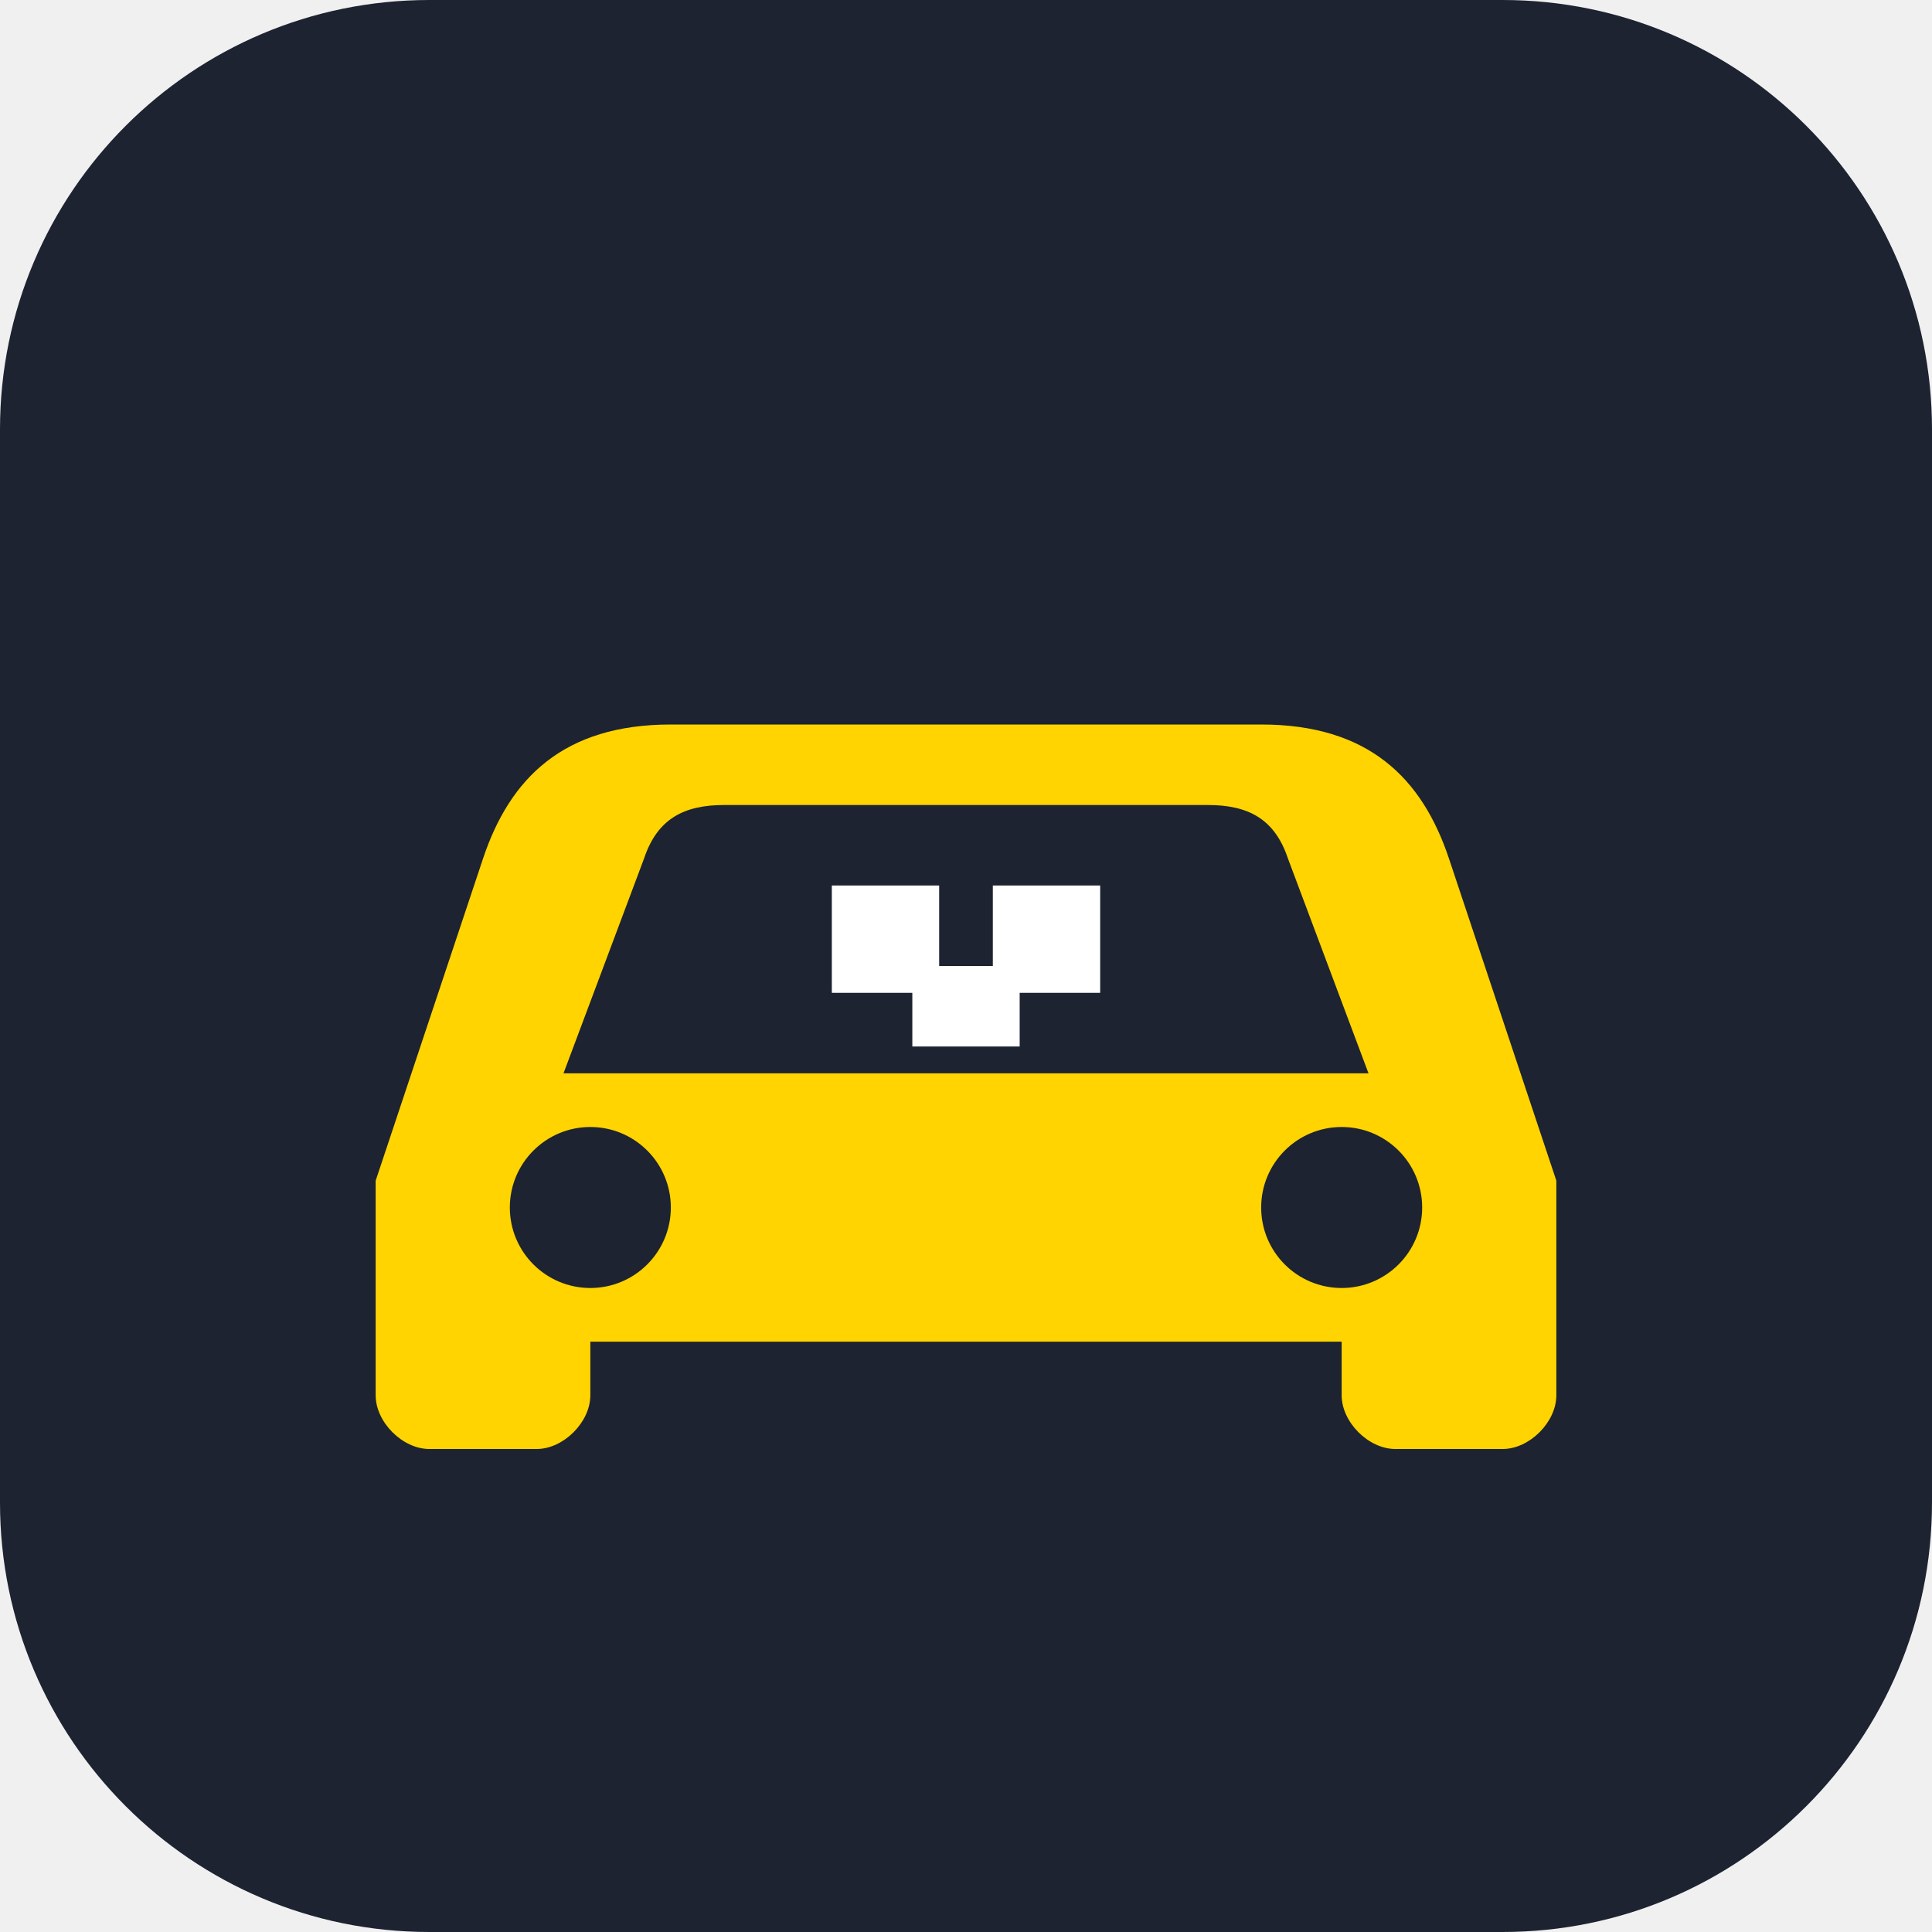
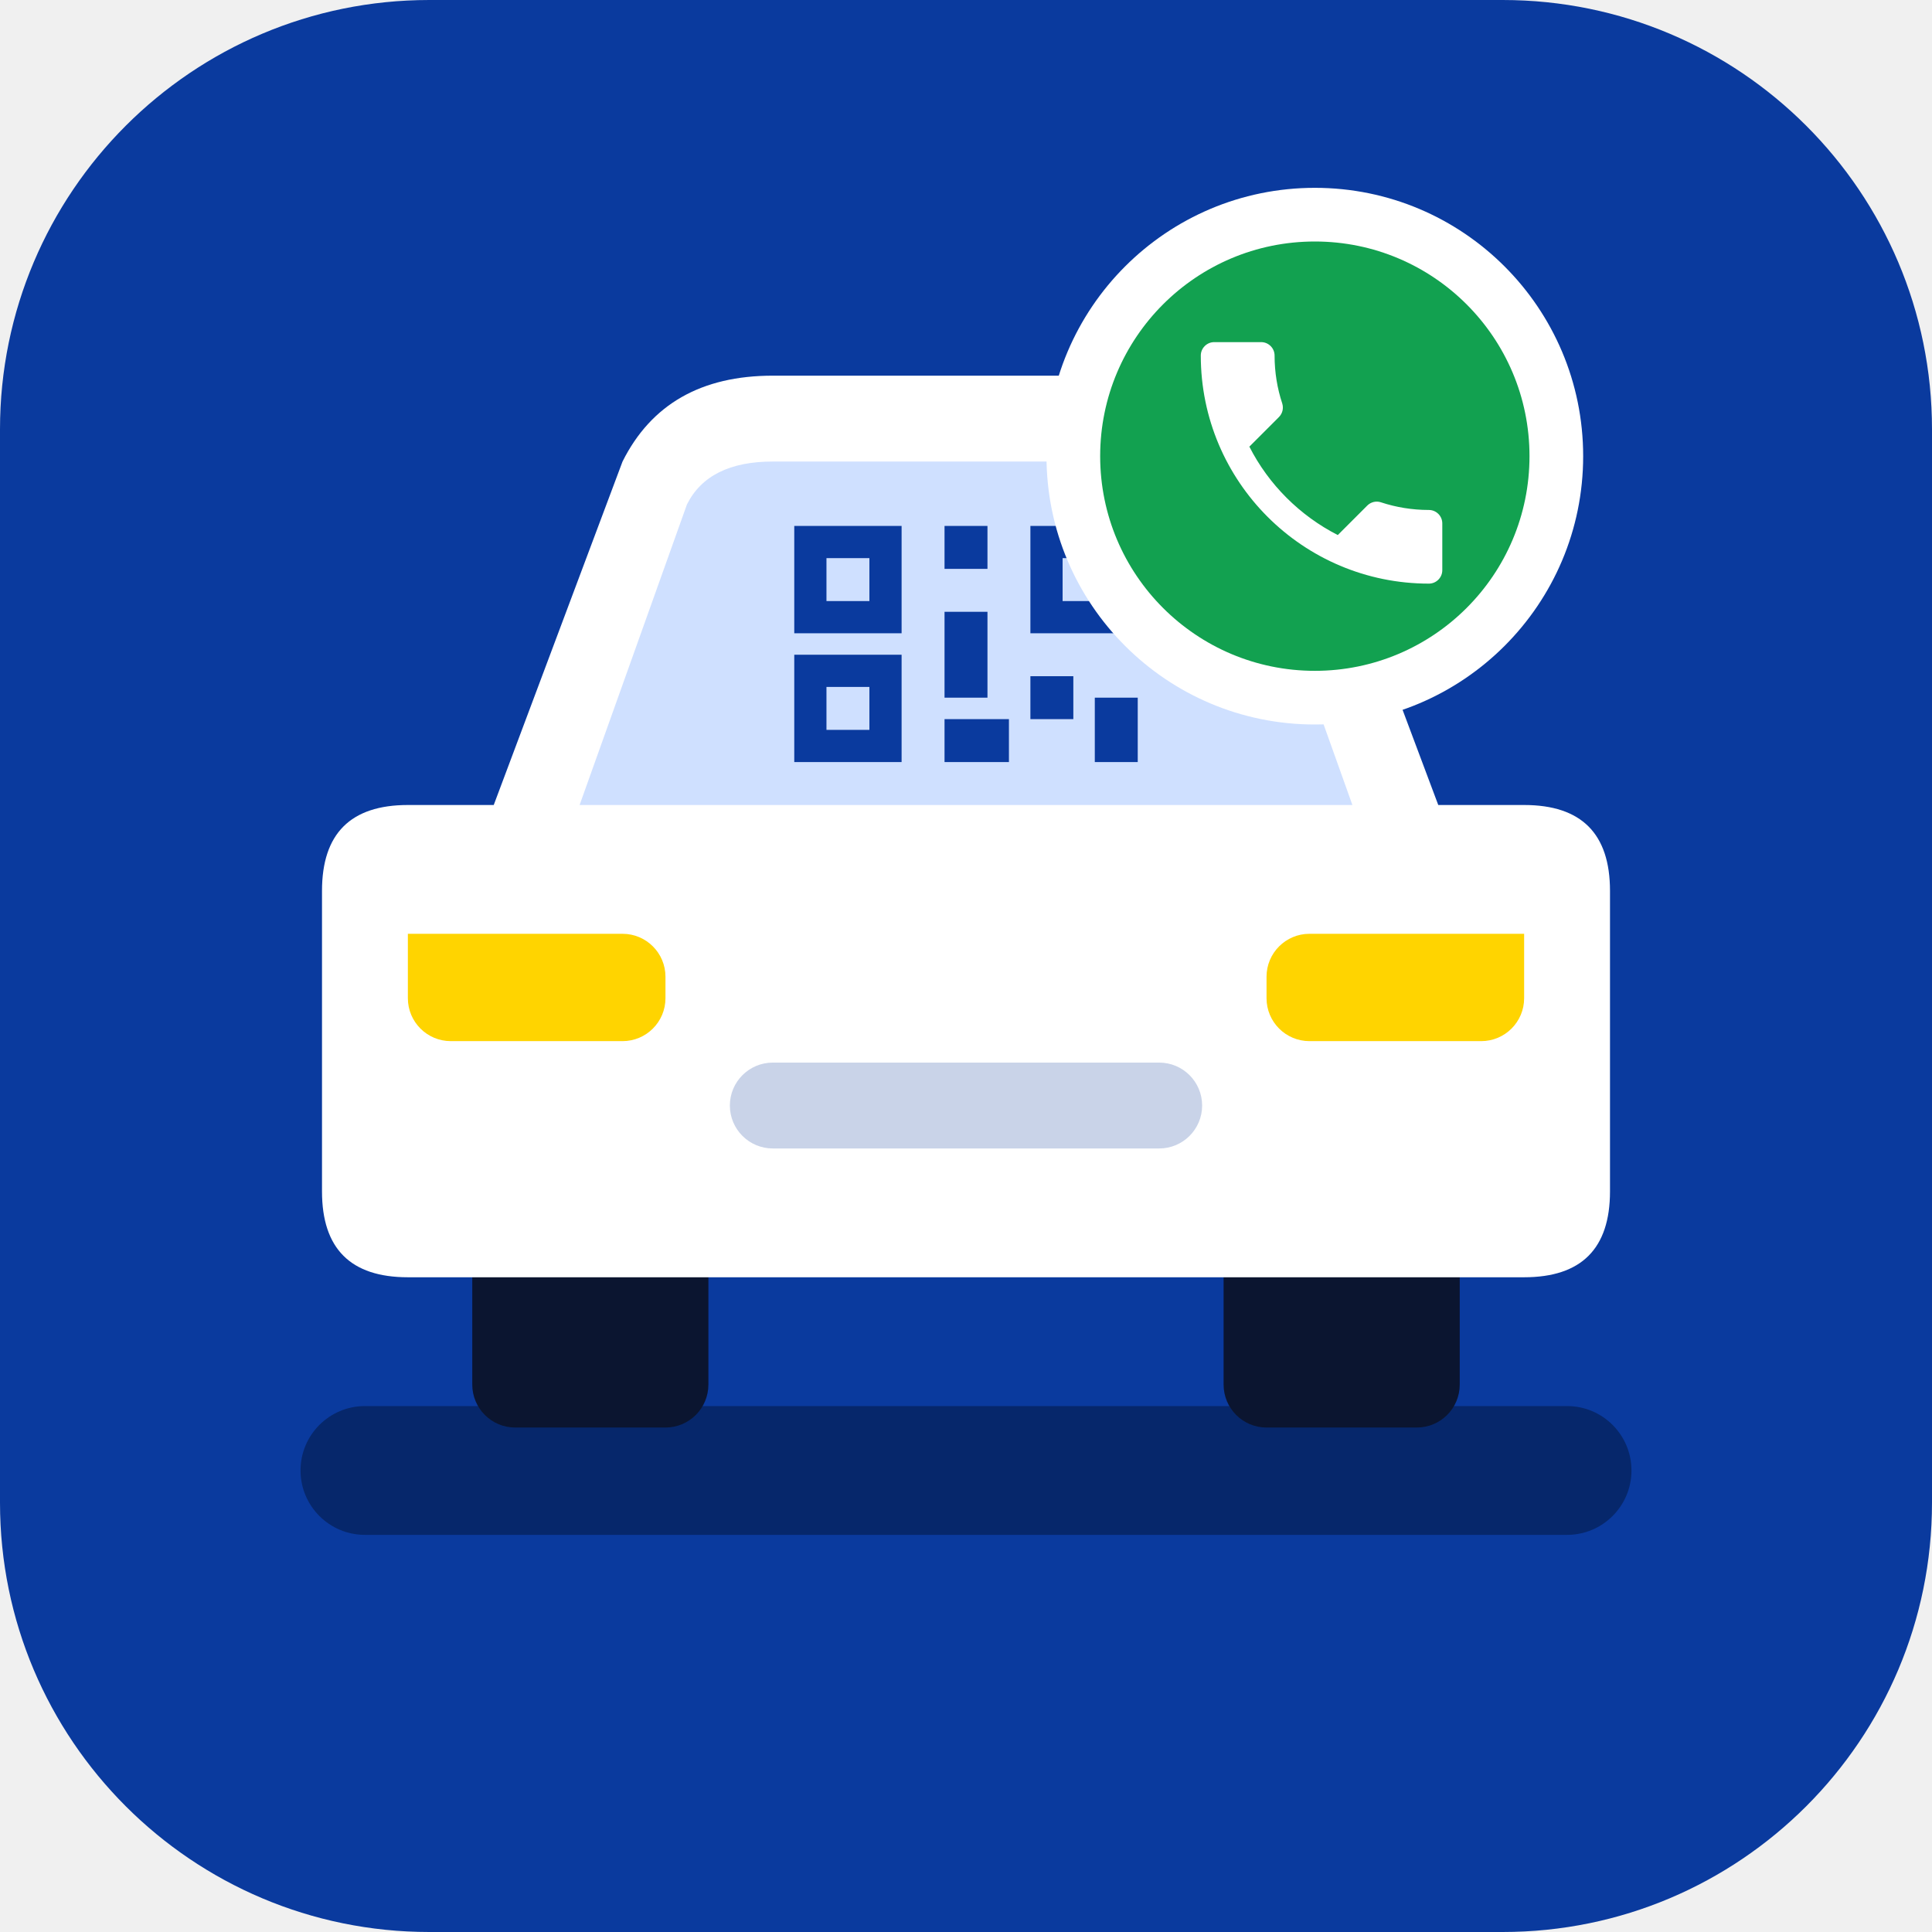
- <svg xmlns="http://www.w3.org/2000/svg" width="72" height="72" viewBox="0 0 72 72">
-   <rect width="72" height="72" rx="16" fill="#1D2330" />
-   <path d="M14 44l4-12c1-3 3-5 7-5h22c4 0 6 2 7 5l4 12v8c0 1-1 2-2 2h-4c-1 0-2-1-2-2v-2H22v2c0 1-1 2-2 2h-4c-1 0-2-1-2-2z" fill="#FFD400" />
-   <path d="M21 40l3-8c.5-1.5 1.5-2 3-2h18c1.5 0 2.5.5 3 2l3 8z" fill="#1D2330" />
-   <g fill="#1D2330">
-     <circle cx="22" cy="45" r="3" />
-     <circle cx="50" cy="45" r="3" />
+ <svg xmlns="http://www.w3.org/2000/svg" viewBox="18 18 72 72">
+   <rect x="18" y="18" width="72" height="72" rx="16" fill="#0A3A9E" />
+   <g transform="translate(10.80 11.20) scale(0.8)">
+     <path fill="#06276b" d="M26,74 h56 a3,3 0 0 1 0,6 h-56 a3,3 0 0 1 0,-6z" />
+     <path fill="#0B1530" d="M31,64 h11 v9 a2,2 0 0 1 -2,2 h-7 a2,2 0 0 1 -2,-2z M66,64 h11 v9 a2,2 0 0 1 -2,2 h-7 a2,2 0 0 1 -2,-2z" />
+     <path fill="#FFFFFF" d="M38,30 Q40,26 45,26 H63 Q68,26 70,30 L76,46 H80 Q84,46 84,50 V64 Q84,68 80,68 H28 Q24,68 24,64 V50 Q24,46 28,46 H32 Z" />
+     <path fill="#CFE0FF" d="M41,32 Q42,30 45,30 H63 Q66,30 67,32 L72,46 H36 Z" />
+     <path fill="#0A3A9E" d="M46,33 h5 v5 h-5z M57,33 h5 v5 h-5z M46,39 h5 v5 h-5z M53,33 h2 v2 h-2z M53,37 h2 v4 h-2z M57,40 h2 v2 h-2z M60,41 h2 v3 h-2z M53,42 h3 v2 h-3z" />
+     <path fill="#CFE0FF" d="M47.5,34.5 h2 v2 h-2z M58.5,34.5 h2 v2 h-2z M47.5,40.5 h2 v2 h-2z" />
+     <path fill="#FFD400" d="M28,52 h10 a2,2 0 0 1 2,2 v1 a2,2 0 0 1 -2,2 h-8 a2,2 0 0 1 -2,-2z M80,52 h-10 a2,2 0 0 0 -2,2 v1 a2,2 0 0 0 2,2 h8 a2,2 0 0 0 2,-2z" />
+     <path fill="#C9D3E8" d="M45,58 h18 a2,2 0 0 1 0,4 h-18 a2,2 0 0 1 0,-4z" />
  </g>
-   <g fill="#fff">
-     <path d="M31 33h4v4h-4zM37 33h4v4h-4zM34 36h4v3h-4z" />
+   <path fill="#FFFFFF" d="M67,25 a10,10 0 1 1 0,20 a10,10 0 1 1 0,-20z" />
+   <path fill="#12A150" d="M67,27 a8,8 0 1 1 0,16 a8,8 0 1 1 0,-16z" />
+   <g transform="translate(61.25 29.25) scale(0.5)">
+     <path fill="#FFFFFF" d="M6.62,10.79c1.44,2.83 3.76,5.14 6.59,6.59l2.2,-2.2c0.27,-0.27 0.67,-0.36 1.02,-0.24 1.12,0.37 2.33,0.57 3.57,0.57 0.55,0 1,0.45 1,1V20c0,0.55 -0.45,1 -1,1 -9.39,0 -17,-7.61 -17,-17 0,-0.55 0.45,-1 1,-1h3.5c0.55,0 1,0.45 1,1 0,1.25 0.2,2.45 0.57,3.57 0.11,0.35 0.03,0.74 -0.25,1.02l-2.2,2.2z" />
  </g>
</svg>
